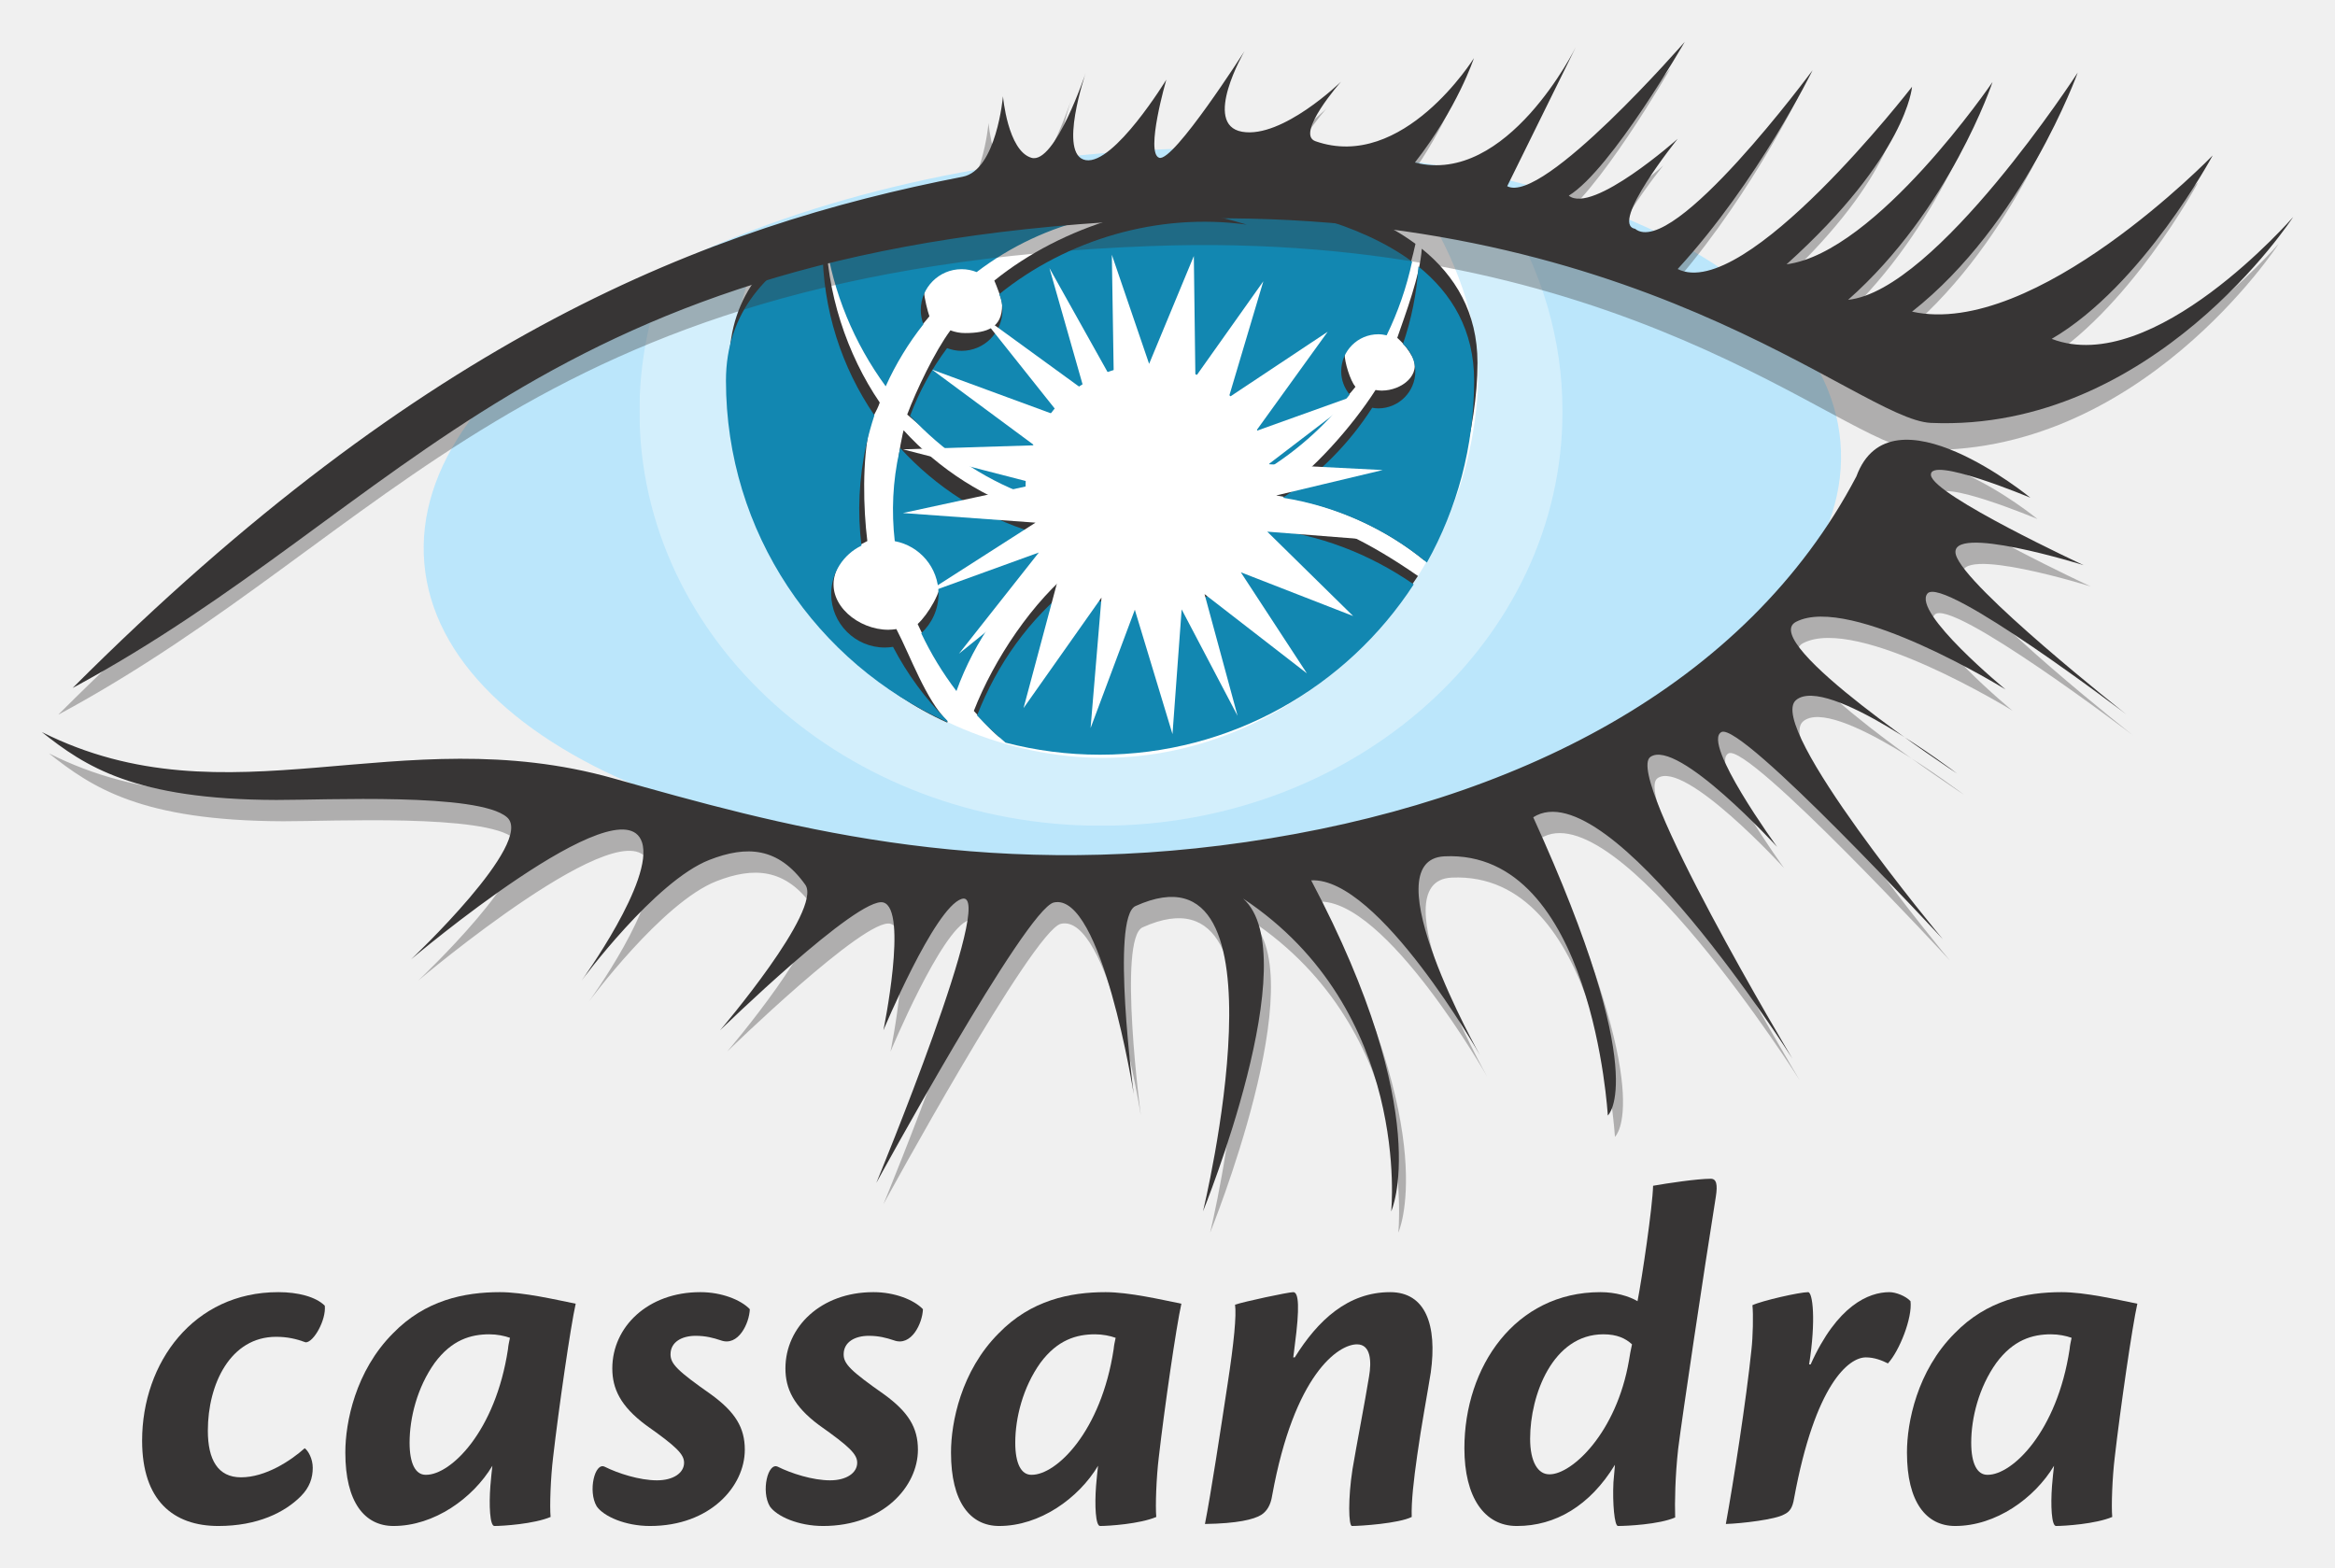
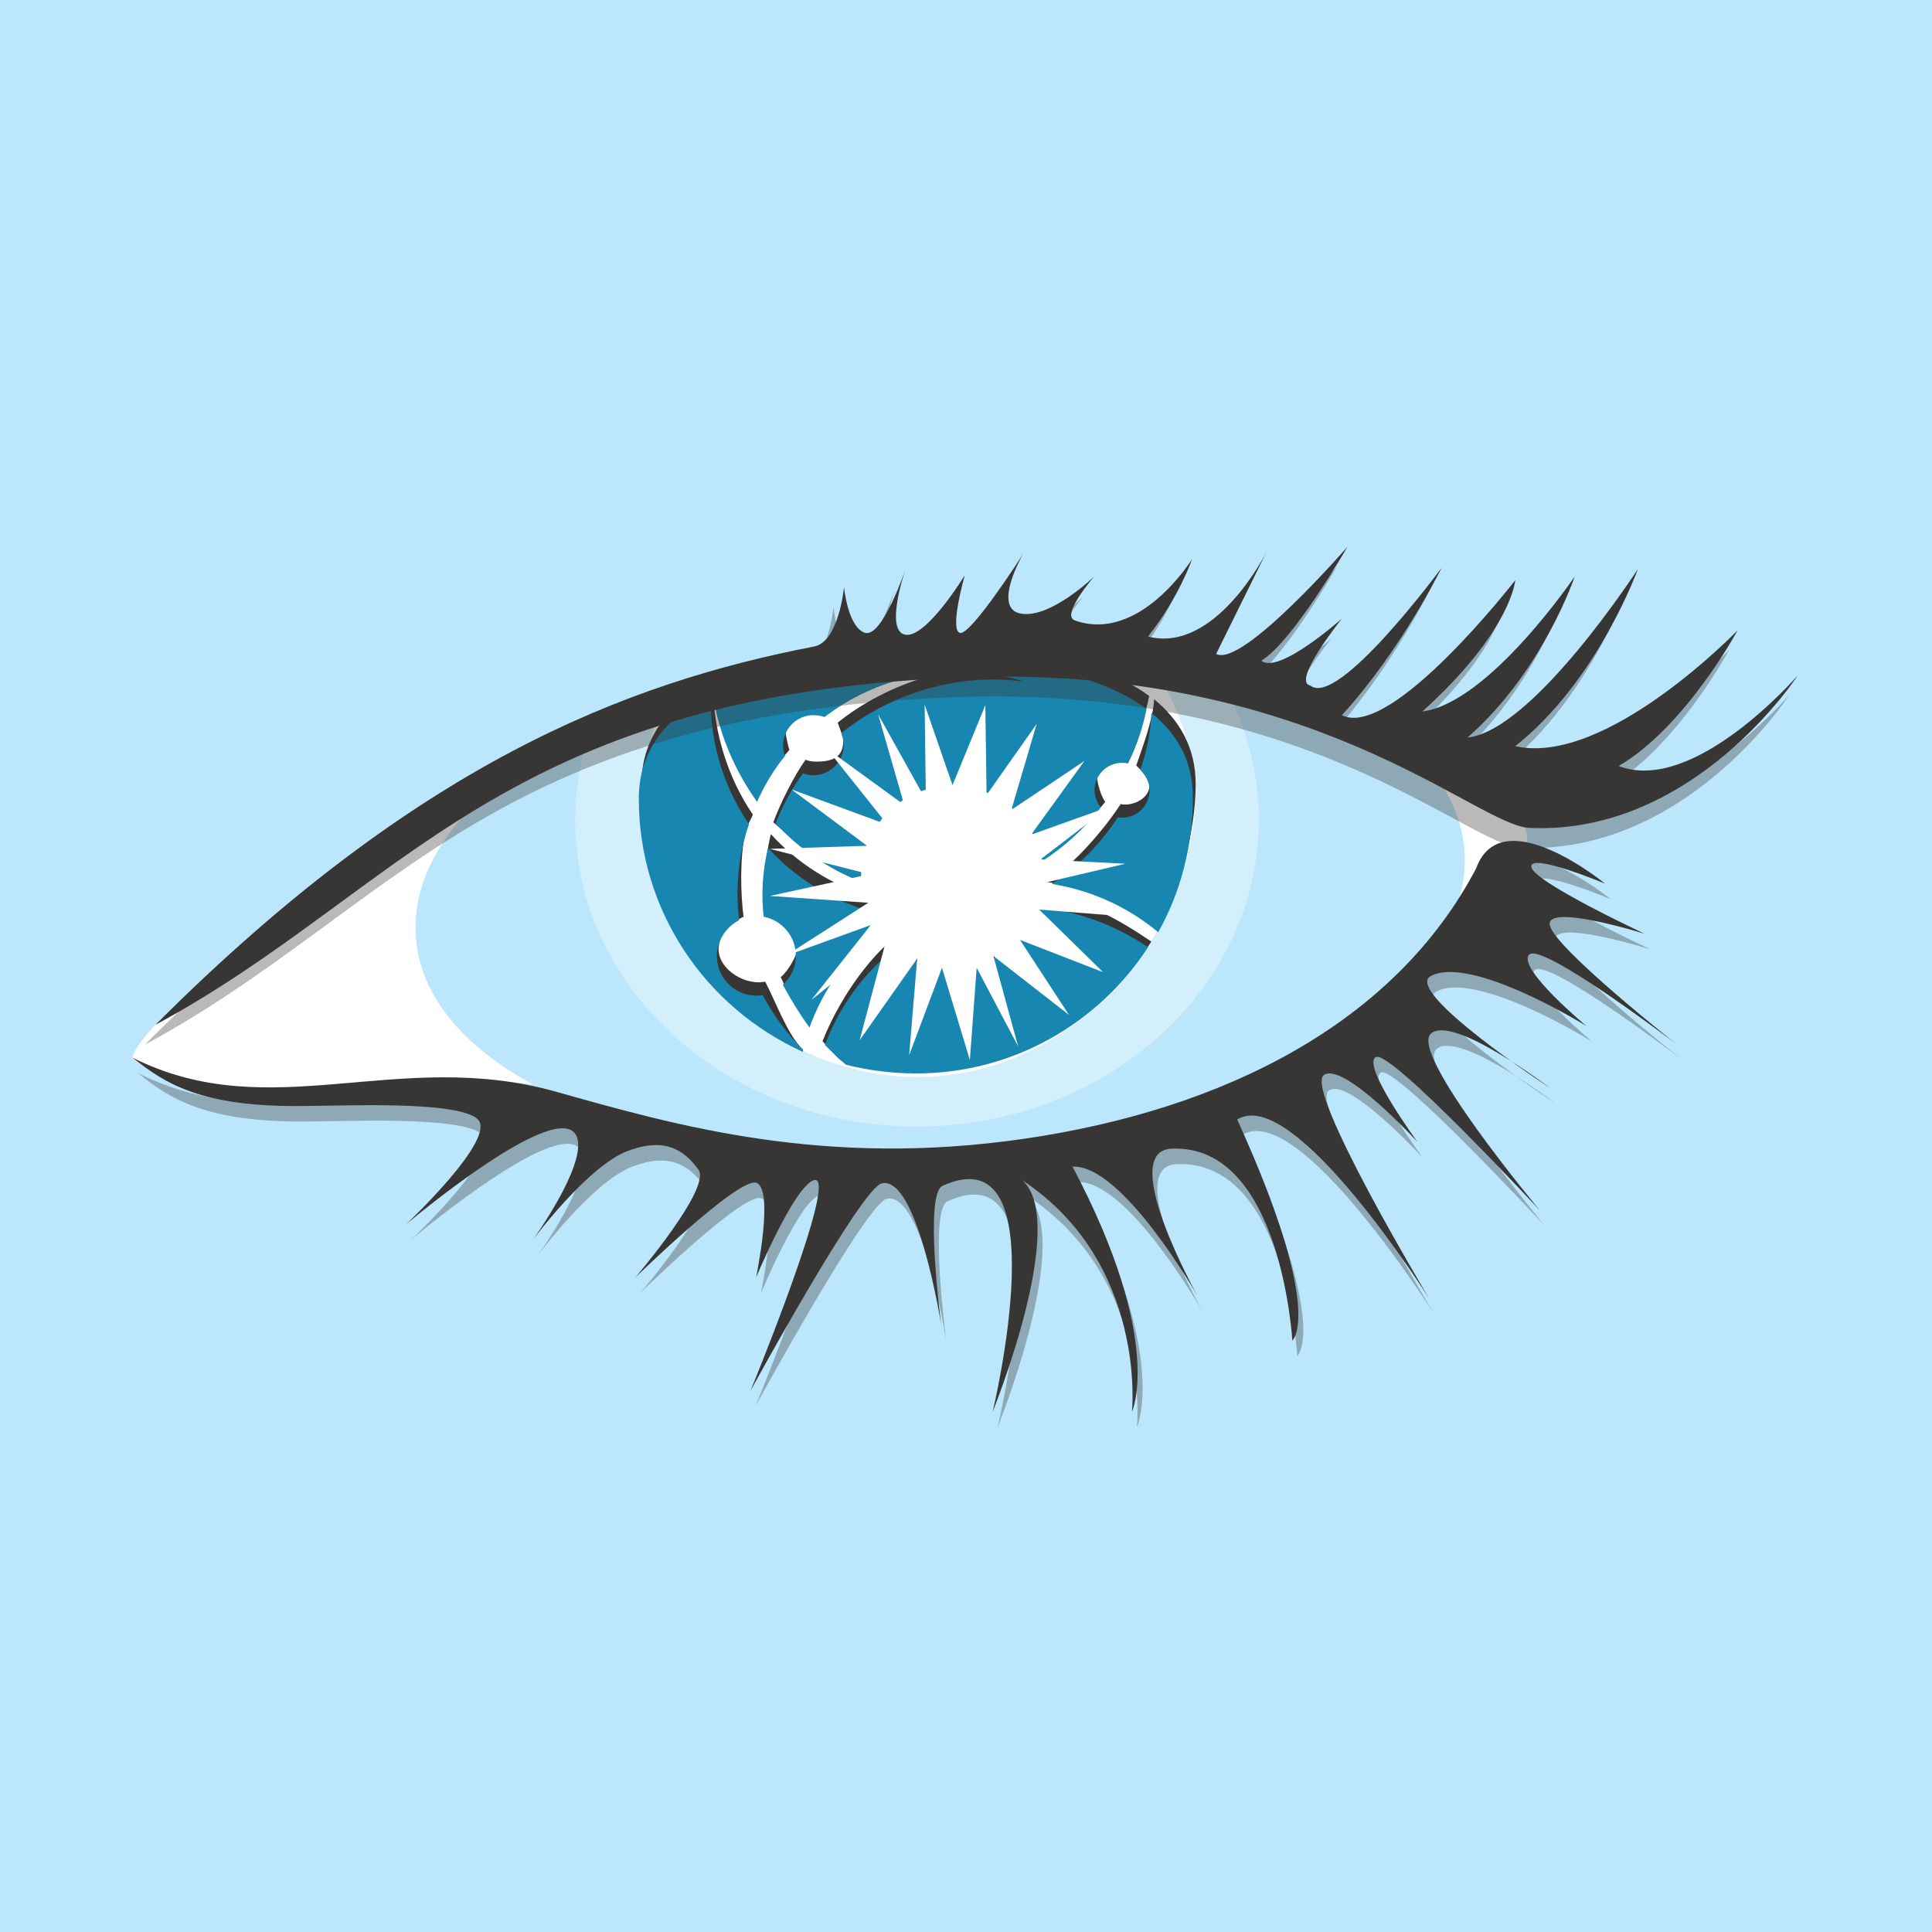
- <svg xmlns="http://www.w3.org/2000/svg" version="1.1" width="279.184" height="187.477" id="svg2816" xml:space="preserve">
-   <defs id="defs2820">
-     <clipPath id="clipPath2832">
-       <path d="M 0,792 612,792 612,0 0,0 0,792 z" id="path2834" />
-     </clipPath>
-     <clipPath id="clipPath2844">
-       <path d="M 0,792 612,792 612,0 0,0 0,792 z" id="path2846" />
-     </clipPath>
-     <clipPath id="clipPath2852">
-       <path d="m 96.008,715.93 88.29,0 0,-62.176 -88.29,0 0,62.176 z" id="path2854" />
-     </clipPath>
-     <clipPath id="clipPath2868">
-       <path d="M 0,792 612,792 612,0 0,0 0,792 z" id="path2870" />
-     </clipPath>
-     <clipPath id="clipPath2880">
-       <path d="M 0,792 612,792 612,0 0,0 0,792 z" id="path2882" />
-     </clipPath>
-     <clipPath id="clipPath2908">
-       <path d="M 0,792 612,792 612,0 0,0 0,792 z" id="path2910" />
-     </clipPath>
-     <clipPath id="clipPath2936">
-       <path d="M 0,792 612,792 612,0 0,0 0,792 z" id="path2938" />
-     </clipPath>
-     <clipPath id="clipPath2944">
-       <path d="m 121.202,708.378 45.899,0 0,-45.859 -45.899,0 0,45.859 z" id="path2946" />
-     </clipPath>
-     <clipPath id="clipPath2960">
-       <path d="M 0,792 612,792 612,0 0,0 0,792 z" id="path2962" />
-     </clipPath>
-     <clipPath id="clipPath2968">
-       <path d="m 40.403,726.188 212.402,0 0,-61.818 -212.402,0 0,61.818 z" id="path2970" />
-     </clipPath>
-     <clipPath id="clipPath2988">
-       <path d="M 0,792 612,792 612,0 0,0 0,792 z" id="path2990" />
-     </clipPath>
-     <clipPath id="clipPath2996">
-       <path d="m 39.52,688.644 199.381,0 0,-73.818 -199.381,0 0,73.818 z" id="path2998" />
-     </clipPath>
-     <clipPath id="clipPath3016">
-       <path d="M 0,792 612,792 612,0 0,0 0,792 z" id="path3018" />
-     </clipPath>
-   </defs>
-   <g transform="translate(-62.66865,-74.06425)" id="layer1" style="display:inline">
-     <g transform="matrix(1.25,0,0,-1.25,19.11765,990)" id="g3012">
-       <g clip-path="url(#clipPath3016)" id="g3014">
-         <g transform="translate(61.4912,609.1372)" id="g3020">
-           <path d="M 0,0 C 1.824,0 3.552,-0.432 4.417,-1.296 4.561,-2.641 3.36,-4.801 2.592,-4.801 1.68,-4.465 0.816,-4.272 -0.24,-4.272 c -4.368,0 -6.529,-4.513 -6.529,-8.977 0,-2.784 0.96,-4.465 3.169,-4.465 2.352,0 4.752,1.584 6.096,2.784 0.336,-0.239 0.768,-1.008 0.768,-1.872 0,-0.96 -0.288,-1.872 -1.152,-2.736 -1.536,-1.536 -4.128,-2.832 -7.873,-2.832 -4.32,0 -7.296,2.448 -7.296,8.161 C -13.057,-6.721 -8.113,0 -0.048,0 L 0,0 z" id="path3022" style="fill:#373535;fill-opacity:1;fill-rule:nonzero;stroke:none" />
-         </g>
-         <g transform="translate(75.6021,591.6636)" id="g3024">
-           <path d="m 0,0 c 2.352,0 6.625,4.129 7.825,12.001 0.048,0.48 0.096,0.624 0.192,1.104 -0.528,0.192 -1.248,0.336 -1.969,0.336 -1.776,0 -3.6,-0.528 -5.232,-2.736 -1.68,-2.352 -2.4,-5.28 -2.4,-7.633 C -1.584,1.057 -1.008,0 -0.048,0 L 0,0 z m -7.729,2.16 c 0,2.832 0.96,7.777 4.561,11.377 3.072,3.168 6.816,3.937 10.225,3.937 2.256,0 5.328,-0.72 7.248,-1.105 -0.48,-2.112 -1.632,-10.08 -2.16,-14.688 -0.24,-1.969 -0.336,-4.705 -0.24,-5.713 -1.584,-0.672 -4.56,-0.864 -5.377,-0.864 -0.431,0 -0.528,1.968 -0.383,3.84 0.047,0.624 0.144,1.536 0.191,1.92 -1.872,-3.12 -5.568,-5.76 -9.456,-5.76 -2.784,0 -4.609,2.304 -4.609,7.008 l 0,0.048 z" id="path3026" style="fill:#373535;fill-opacity:1;fill-rule:nonzero;stroke:none" />
-         </g>
-         <g transform="translate(101.8579,609.1372)" id="g3028">
-           <path d="m 0,0 c 1.968,0 3.84,-0.72 4.705,-1.632 -0.048,-1.345 -1.104,-3.6 -2.785,-2.976 -0.72,0.24 -1.44,0.431 -2.4,0.431 -1.296,0 -2.4,-0.576 -2.4,-1.775 0,-0.912 0.672,-1.585 3.888,-3.841 2.305,-1.68 3.217,-3.168 3.217,-5.28 0,-3.505 -3.313,-7.297 -9.073,-7.297 -2.352,0 -4.417,0.912 -5.089,1.872 -0.864,1.44 -0.192,4.272 0.769,3.793 1.248,-0.624 3.312,-1.297 4.992,-1.297 1.584,0 2.592,0.721 2.592,1.681 0,0.815 -0.72,1.536 -3.648,3.6 -2.449,1.824 -3.217,3.504 -3.217,5.424 0,3.984 3.409,7.297 8.401,7.297 L 0,0 z" id="path3030" style="fill:#373535;fill-opacity:1;fill-rule:nonzero;stroke:none" />
-         </g>
-         <g transform="translate(118.417,609.1372)" id="g3032">
-           <path d="m 0,0 c 1.969,0 3.841,-0.72 4.705,-1.632 -0.048,-1.345 -1.103,-3.6 -2.784,-2.976 -0.72,0.24 -1.441,0.431 -2.4,0.431 -1.296,0 -2.4,-0.576 -2.4,-1.775 0,-0.912 0.672,-1.585 3.888,-3.841 2.304,-1.68 3.216,-3.168 3.216,-5.28 0,-3.505 -3.313,-7.297 -9.073,-7.297 -2.352,0 -4.416,0.912 -5.088,1.872 -0.864,1.44 -0.192,4.272 0.768,3.793 1.248,-0.624 3.312,-1.297 4.992,-1.297 1.584,0 2.592,0.721 2.592,1.681 0,0.815 -0.72,1.536 -3.648,3.6 -2.448,1.824 -3.216,3.504 -3.216,5.424 0,3.984 3.408,7.297 8.401,7.297 L 0,0 z" id="path3034" style="fill:#373535;fill-opacity:1;fill-rule:nonzero;stroke:none" />
-         </g>
-         <g transform="translate(133.5361,591.6636)" id="g3036">
-           <path d="m 0,0 c 2.353,0 6.625,4.129 7.825,12.001 0.048,0.48 0.097,0.624 0.193,1.104 -0.529,0.192 -1.248,0.336 -1.969,0.336 -1.776,0 -3.6,-0.528 -5.233,-2.736 -1.679,-2.352 -2.4,-5.28 -2.4,-7.633 C -1.584,1.057 -1.008,0 -0.047,0 L 0,0 z m -7.729,2.16 c 0,2.832 0.961,7.777 4.561,11.377 3.072,3.168 6.816,3.937 10.225,3.937 2.256,0 5.329,-0.72 7.249,-1.105 -0.48,-2.112 -1.632,-10.08 -2.16,-14.688 -0.241,-1.969 -0.336,-4.705 -0.241,-5.713 -1.584,-0.672 -4.559,-0.864 -5.376,-0.864 -0.431,0 -0.528,1.968 -0.384,3.84 0.048,0.624 0.144,1.536 0.192,1.92 -1.872,-3.12 -5.568,-5.76 -9.456,-5.76 -2.785,0 -4.61,2.304 -4.61,7.008 l 0,0.048 z" id="path3038" style="fill:#373535;fill-opacity:1;fill-rule:nonzero;stroke:none" />
-         </g>
-         <g transform="translate(158.688,602.897)" id="g3040">
-           <path d="m 0,0 c 2.209,3.552 5.088,6.24 9.121,6.24 3.408,0 4.512,-3.168 3.889,-7.68 -0.336,-2.113 -0.912,-5.137 -1.297,-7.921 -0.336,-2.353 -0.576,-4.464 -0.527,-5.905 -1.248,-0.624 -4.897,-0.864 -5.713,-0.864 -0.336,0 -0.385,2.641 0.048,5.425 0.383,2.304 1.2,6.48 1.584,8.881 0.241,1.391 0.192,3.072 -1.152,3.072 -1.777,0 -6,-2.833 -8.113,-14.449 -0.145,-0.96 -0.528,-1.536 -1.057,-1.872 -0.719,-0.433 -2.256,-0.817 -5.375,-0.865 0.576,2.928 1.488,8.929 2.16,13.345 0.623,4.032 0.864,6.625 0.719,7.633 0.817,0.288 5.09,1.2 5.568,1.2 C 0.385,6.24 0.48,4.752 0,1.151 -0.047,0.815 -0.096,0.288 -0.145,0 L 0,0 z" id="path3042" style="fill:#373535;fill-opacity:1;fill-rule:nonzero;stroke:none" />
-         </g>
-         <g transform="translate(183.0728,591.7114)" id="g3044">
-           <path d="m 0,0 c 2.111,0 6.385,3.937 7.584,10.897 0.049,0.384 0.193,1.104 0.289,1.537 -0.625,0.576 -1.441,0.96 -2.736,0.96 -4.85,0 -7.01,-5.809 -7.01,-9.986 C -1.873,1.152 -1.104,0 -0.049,0 L 0,0 z m -3.168,-4.944 c -3.072,0 -4.992,2.736 -4.992,7.44 0,7.777 4.847,14.93 13.008,14.93 1.441,0 2.736,-0.384 3.552,-0.864 0.432,2.208 1.44,9.025 1.489,11.041 1.343,0.24 4.224,0.671 5.519,0.671 0.53,0 0.674,-0.527 0.481,-1.727 C 14.736,19.346 12.674,5.521 12.289,2.448 12,-0.144 11.953,-2.688 12,-4.128 10.465,-4.8 7.344,-4.944 6.529,-4.944 6.191,-4.944 6,-2.736 6.096,-0.768 6.145,-0.144 6.24,0.769 6.24,0.912 3.84,-3.024 0.527,-4.944 -3.121,-4.944 l -0.047,0 z" id="path3046" style="fill:#373535;fill-opacity:1;fill-rule:nonzero;stroke:none" />
-         </g>
-         <g transform="translate(208.0317,602.2241)" id="g3048">
-           <path d="M 0,0 C 2.545,5.665 5.568,6.913 7.537,6.913 8.162,6.913 9.121,6.529 9.553,6.049 9.746,4.465 8.498,1.297 7.393,0.097 6.816,0.385 6.098,0.673 5.281,0.673 c -1.633,0 -4.849,-2.545 -6.865,-13.489 -0.145,-0.913 -0.432,-1.297 -0.959,-1.537 -0.816,-0.48 -4.033,-0.864 -5.568,-0.912 0.718,3.937 1.966,11.953 2.447,16.658 0.144,1.2 0.191,3.408 0.096,4.272 0.912,0.432 4.513,1.248 5.328,1.248 0.433,0 0.769,-2.641 0.095,-6.913 L 0,0 z" id="path3050" style="fill:#373535;fill-opacity:1;fill-rule:nonzero;stroke:none" />
-         </g>
-         <g transform="translate(224.9751,591.6636)" id="g3052">
-           <path d="m 0,0 c 2.354,0 6.625,4.129 7.826,12.001 0.047,0.48 0.096,0.624 0.192,1.104 -0.528,0.192 -1.248,0.336 -1.969,0.336 -1.776,0 -3.6,-0.528 -5.233,-2.736 -1.679,-2.352 -2.4,-5.28 -2.4,-7.633 C -1.584,1.057 -1.008,0 -0.047,0 L 0,0 z m -7.729,2.16 c 0,2.832 0.961,7.777 4.561,11.377 3.072,3.168 6.816,3.937 10.225,3.937 2.256,0 5.328,-0.72 7.25,-1.105 -0.481,-2.112 -1.633,-10.08 -2.161,-14.688 -0.24,-1.969 -0.337,-4.705 -0.24,-5.713 -1.584,-0.672 -4.56,-0.864 -5.377,-0.864 -0.431,0 -0.527,1.968 -0.384,3.84 0.048,0.624 0.144,1.536 0.193,1.92 -1.873,-3.12 -5.568,-5.76 -9.457,-5.76 -2.785,0 -4.61,2.304 -4.61,7.008 l 0,0.048 z" id="path3054" style="fill:#373535;fill-opacity:1;fill-rule:nonzero;stroke:none" />
-         </g>
+ <svg xmlns="http://www.w3.org/2000/svg" viewBox="0 0 312 312">
+   <style>.st0{fill:#BCE6FB;} .st1{fill:#FFFFFF;} .st2{opacity:0.35;} .st3{fill:#383635;} .st4{fill:#1787B1;} .st5{opacity:0.35;fill:#383635;}</style>
+   <g id="Lashes">
+     <path class="st0" d="M0 0h312v312H0z" />
+     <path class="st1" d="M246.6 136c.9-10.3-30.5-30.7-93.3-30.7-41.5 0-83 27.9-104.7 42.1-26.8 17.5-27.2 23.4-27.2 23.4s11.2 11.2 45.7 4.5c25.3-4.9 55.6 12.8 81 12.8 33.1-.1 96.7-31 98.5-52.1z" />
+     <g id="eyeb">
+       <g id="g2836" transform="translate(210.878 690.483)">
+         <path id="path2838" class="st0" d="M25.6-553.4c2 23.1-34.3 45-81.1 49s-86.3-11.4-88.2-34.5c-2-23.1 34.3-45 81.1-49 46.7-4 86.2 11.4 88.2 34.5" />
      </g>
    </g>
-   </g>
-   <g transform="translate(-62.66865,-74.06425)" id="layer2" style="display:inline">
-     <g transform="matrix(1.25,0,0,-1.25,19.11765,990)" id="g4555">
-       <g id="g2828">
-         <g clip-path="url(#clipPath2832)" id="g2830">
-           <g transform="translate(210.8784,690.4834)" id="g2836">
-             <path d="m 0,0 c 1.584,-18.452 -27.455,-36.014 -64.859,-39.223 -37.404,-3.209 -69.01,9.151 -70.592,27.602 -1.584,18.455 27.455,36.016 64.859,39.225 C -33.188,30.812 -1.582,18.455 0,0" id="path2838" style="fill:#bbe6fb;fill-opacity:1;fill-rule:nonzero;stroke:none" />
-           </g>
-         </g>
+     <g id="eyeh" class="st2">
+       <g id="g2860" transform="translate(141.384 715.923)">
+         <path id="path2862" class="st1" d="M8.2-611.6c-17.8-.3-38.7 6.8-54.2 13.4-1.6 4.7-2.5 9.6-2.5 14.7 0 27.4 24.7 49.5 55.2 49.5s55.2-22.2 55.2-49.5c0-8.7-2.5-16.8-6.8-23.9-12.5-1.9-29.6-3.9-46.9-4.2" />
      </g>
-       <g id="g2840">
-         <g clip-path="url(#clipPath2844)" id="g2842">
-           <g id="g2848">
-             <g id="g2850" />
-             <g id="g2856">
-               <g clip-path="url(#clipPath2852)" id="g2858" style="opacity:0.35">
-                 <g transform="translate(141.3843,715.9233)" id="g2860">
-                   <path d="m 0,0 c -14.268,0.232 -30.964,-5.433 -43.387,-10.738 -1.293,-3.726 -1.989,-7.689 -1.989,-11.797 0,-21.888 19.764,-39.634 44.145,-39.634 24.381,0 44.145,17.746 44.145,39.634 0,6.927 -1.984,13.435 -5.463,19.101 C 27.512,-1.889 13.842,-0.225 0,0" id="path2862" style="fill:#ffffff;fill-opacity:1;fill-rule:nonzero;stroke:none" />
-                 </g>
+     </g>
+     <g id="irw">
+       <g id="g2872" transform="translate(140.153 715.928)">
+         <path id="path2874" class="st1" d="M7.9-611.6c-9.9-.6-26.9 4.5-41.1 9.7-2.2 5.1-3.4 10.7-3.4 16.5 0 24 21.7 43.4 44.7 43.4 22.8 0 43-19.5 44.7-43.4.5-7.8-2.1-15.1-5.9-21.5-14.6-2.6-30.2-4.2-39-4.7" />
+       </g>
+     </g>
+     <g id="irk">
+       <g id="g2884" transform="translate(119.882 697.495)">
+         <path id="path2886" class="st3" d="M2.8-570.2c1.2-2.7 3-4 4.8-6.2-.2-.5-.6-2.3-.6-2.9 0-2.7 2.2-4.9 4.9-4.9.6 0 1.2.1 1.8.3 8.1-6.2 18.7-8.8 29.4-6.5 1 .2 1.9.5 2.9.8-10.6-1.5-22.5 2.3-30.6 8.8.2.6.9 2.3.9 2.9 0 2.7-1.7 3.4-4.4 3.4-.6 0-1.2-.1-1.7-.3-1.8 2.5-4.1 7.1-5.2 10.1 4.5 4 8.5 5.5 13.8 7.4 0-.3.2-.5.2-.7 0-8.1 7.2-14.7 15.3-14.7 7.3 0 13.3 5.3 14.5 12.2 3.6-2.3 7.2-4.1 9.8-7.5-.6-.8-1.3-2.9-1.3-4 0-2.4 2-4.4 4.4-4.4.3 0 .7 0 1 .1 1.4-2.8 2.4-5.8 3-8.8-12.7-9.4-37.3-8.1-37.3-8.1s-19.6-1-32.8 5.4c.9 6.4 3.5 12.5 7.2 17.6" />
+       </g>
+       <g id="g2888" transform="translate(168.49 700.428)">
+         <path id="path2890" class="st3" d="M15-576.8c.9.8 1.4 1.5 1.8 2.2 1.2 2.1-1.2 4.1-3.6 4.1-.2 0-.5 0-.7-.1-2.8 4.3-7.6 9.8-11.9 12.6 6.6 1.1 12.8 3.7 17.7 7.8 3.6-6.4 6.3-15.7 6.3-23.6 0-6-2.7-10.4-6.7-13.7-.2 3.3-1.9 7.8-2.9 10.7" />
+       </g>
+       <g id="g2892" transform="translate(125.784 667.803)">
+         <path id="path2894" class="st3" d="M4.3-503.4c2.2-6.1 7.6-10.7 12.7-14.9-.7-1-1.9-3.5-2.3-4.7-6.2-1.9-11.7-5.4-16-10.1 0 .1-.1.3-.1.4-.8 3.6-1 7.2-.6 10.7 3 .6 5.2 3.2 5.2 6.3 0 1.9-1.6 4.6-2.9 5.7 1.4 3.1 2.4 4.5 4 6.6" />
+       </g>
+       <g id="g2896" transform="translate(125.476 663.74)">
+         <path id="path2898" class="st3" d="M4.2-494.2c-2.6-2.6-4.4-7.8-6.1-11-.3 0-.6.1-1 .1-3.5 0-7.3-3-6.4-6.4.5-1.9 1.8-3.2 3.9-4.2-.5-3.9-.6-9.6.3-13.7.3-1.2.8-1.7 1.2-2.8-3.9-5.7-6.4-13.2-6.4-20.7v-.8c-6.6 3.3-11.6 8.5-11.6 16.8 0 18.2 10.5 36 26.1 43v-.3" />
+       </g>
+       <g id="g2900" transform="translate(156.131 683.851)">
+         <path id="path2902" class="st3" d="M11.9-539.5c-2 5.7-7.5 9.8-13.9 9.8-3.4 0-6.6-1.2-9.1-3.2-5.2 4-9.8 11.1-12.2 17.2 1.1 1.1 1.8 2.1 3 3.1 3.6.9 8.6 0 12.5 0 15.7 0 29.6-7 37.6-19.2-5.3-3.6-11.5-7.1-17.9-7.7" />
+       </g>
+     </g>
+     <g id="irb">
+       <g id="g2912" transform="translate(119.56 695.794)">
+         <path id="path2914" class="st4" d="M2.7-566.3c1.2-2.7 2.7-5.2 4.5-7.4-.2-.5-.3-1.1-.3-1.7 0-2.7 2.2-4.9 4.9-4.9.6 0 1.2.1 1.8.3 8.1-6.2 18.7-8.8 29.4-6.5 1 .2 1.9.5 2.9.8-10.6-1.5-21.5 1.8-29.6 8.3.2.6.4 1.2.4 1.9 0 2.7-2.2 4.9-4.9 4.9-.6 0-1.2-.1-1.7-.3-1.8 2.5-3.3 5.2-4.4 8.1 3.8 4.1 8.6 7.4 13.8 9.4v-.8c0-8.1 6.6-14.7 14.7-14.7 7.3 0 13.3 5.3 14.5 12.2 3.6-2.3 6.9-5.3 9.5-8.7-.6-.8-1-1.7-1-2.8 0-2.4 2-4.4 4.4-4.4.3 0 .7 0 1 .1 1.4-2.8 2.4-5.8 3-8.8-12.7-9.4-37.3-8.1-37.3-8.1s-19.6-1-32.8 5.4c.9 6.4 3.5 12.5 7.2 17.7" />
+       </g>
+       <g id="g2916" transform="translate(169.04 699.848)">
+         <path id="path2918" class="st4" d="M15.1-575.5c.9.8 1.5 2 1.5 3.3 0 2.4-2 4.4-4.4 4.4-.2 0-.5 0-.7-.1-2.8 4.3-6.4 8-10.7 10.8 6.3 1 12.3 3.7 17.2 7.8 3.6-6.4 5.6-13.9 5.6-21.8 0-6-2.7-10.4-6.7-13.6-.1 3.2-.8 6.3-1.8 9.2" />
+       </g>
+       <g id="g2920" transform="translate(126.325 666.64)">
+         <path id="path2922" class="st4" d="M4.4-500.7c2.2-6.1 6-11.5 11.1-15.6-.7-1-1.4-2.1-1.8-3.3-6.2-1.9-11.7-5.4-16-10.1 0 .1-.1.3-.1.4-.8 3.6-1 7.2-.6 10.7 3 .6 5.2 3.2 5.2 6.3 0 1.9-.8 3.5-2.1 4.7 1.3 2.4 2.7 4.7 4.3 6.9" />
+       </g>
+       <g id="g2924" transform="translate(125.462 663.798)">
+         <path id="path2926" class="st4" d="M4.2-494.3c-2.6-2.6-4.8-5.6-6.5-8.8-.3 0-.6.1-1 .1-3.5 0-6.4-2.9-6.4-6.4 0-2.5 1.5-4.7 3.6-5.8-.5-3.9-.3-8 .6-12.1.3-1.2.6-2.3 1-3.4-3.9-5.7-6.2-12.6-6.2-20.1v-.8c-6.6 3.3-11.6 8.5-11.6 16.8 0 18.2 10.9 33.8 26.4 40.8.1-.2.1-.3.1-.3" />
+       </g>
+       <g id="g2928" transform="translate(155.81 682.15)">
+         <path id="path2930" class="st4" d="M11.8-535.6c-2 5.7-7.5 9.8-13.9 9.8-3.4 0-6.6-1.2-9.1-3.2-5.2 4-9.1 9.5-11.4 15.6 1.1 1.1 2.2 2.2 3.4 3.2 3.6.9 7.4 1.4 11.3 1.4 15.7 0 29.5-8.1 37.5-20.4-5.3-3.5-11.4-5.9-17.8-6.4" />
+       </g>
+     </g>
+     <g id="strbrst">
+       <g id="g2934">
+         <g id="g2940">
+           <g id="g2948">
+             <g id="g2950">
+               <g id="g2952" transform="translate(156.222 685.187)">
+                 <path id="path2954" class="st1" d="M11.9-542.5l13.6-3.2-13.7-.7 11.1-8.5-12.6 4.5 8.6-11.9-11.8 7.9 4.1-13.9-8.1 11.5-.2-14.5-5.3 12.9-4.5-13 .2 15.4-7.7-13.8 4.2 14.6-12.5-9.1 9.8 12.3-15.5-5.7 12.2 9.1-15.7.5 16.1 4.1-16.1 3.5 15.9 1.1-13.4 8.6 13.8-5-9.6 12.1 12.1-9.7-4.3 16.2 9.3-13.2-1.3 15.6 5.3-14.1L.4-514l1.1-14.9 6.7 12.7-4-14.6 12.2 9.5-7.9-12.1 13.4 5.2-10.3-10.1 13.8 1.1-13.5-5.3z" />
              </g>
            </g>
          </g>
        </g>
      </g>
-       <g id="g2864">
-         <g clip-path="url(#clipPath2868)" id="g2866">
-           <g transform="translate(140.1528,715.9277)" id="g2872">
-             <path d="m 0,0 c -7.899,0.482 -21.514,-3.639 -32.867,-7.75 -1.725,-4.071 -2.683,-8.526 -2.683,-13.201 0,-19.178 17.388,-34.725 35.782,-34.725 18.273,0 34.44,15.572 35.782,34.725 0.436,6.237 -1.711,12.114 -4.692,17.181 C 19.552,-1.697 7.061,-0.431 0,0" id="path2874" style="fill:#ffffff;fill-opacity:1;fill-rule:nonzero;stroke:none" />
-           </g>
-         </g>
-       </g>
-       <g id="g2876">
-         <g clip-path="url(#clipPath2880)" id="g2878">
-           <g transform="translate(119.8818,697.4946)" id="g2884">
-             <path d="M 0,0 C 0.969,2.146 2.437,3.197 3.859,4.996 3.701,5.422 3.355,6.815 3.355,7.298 c 0,2.156 1.749,3.906 3.906,3.906 0.509,0 0.995,-0.101 1.44,-0.278 6.465,4.927 14.976,7.075 23.529,5.163 0.781,-0.176 1.547,-0.389 2.299,-0.623 C 26.076,16.638 16.548,13.644 10.067,8.413 10.265,7.946 10.814,6.611 10.814,6.074 10.814,3.917 9.418,3.392 7.261,3.392 6.771,3.392 6.303,3.486 5.87,3.651 4.406,1.685 2.612,-2.06 1.734,-4.401 c 3.584,-3.206 6.822,-4.368 11.042,-5.945 -0.011,0.201 0.145,0.387 0.145,0.592 0,6.503 5.725,11.788 12.229,11.788 5.828,0 10.654,-4.238 11.596,-9.798 2.908,1.85 5.72,3.268 7.863,6.01 -0.5,0.61 -1.039,2.337 -1.039,3.187 0,1.957 1.588,3.544 3.545,3.544 0.277,0 0.543,-0.04 0.802,-0.1 1.088,2.236 1.909,4.606 2.434,7.05 -10.17,7.529 -29.847,6.502 -29.847,6.502 0,0 -15.658,0.817 -26.258,-4.349 C -5.047,8.969 -3.008,4.11 0,0" id="path2886" style="fill:#373535;fill-opacity:1;fill-rule:nonzero;stroke:none" />
-           </g>
-           <g transform="translate(168.4907,700.4282)" id="g2888">
-             <path d="m 0,0 c 0.719,-0.648 1.111,-1.217 1.42,-1.771 0.951,-1.71 -0.957,-3.275 -2.914,-3.275 -0.199,0 -0.391,0.027 -0.582,0.059 -2.205,-3.446 -6.067,-7.865 -9.498,-10.089 5.261,-0.862 10.222,-2.969 14.17,-6.225 2.875,5.151 5.08,12.589 5.08,18.907 0,4.809 -2.123,8.334 -5.328,10.92 C 2.18,5.95 0.805,2.347 0,0" id="path2890" style="fill:#373535;fill-opacity:1;fill-rule:nonzero;stroke:none" />
-           </g>
-           <g transform="translate(125.7842,667.8032)" id="g2892">
-             <path d="M 0,0 C 1.753,4.841 6.065,8.592 10.144,11.892 9.547,12.709 8.652,14.732 8.279,15.69 3.304,17.203 -1.098,20.035 -4.512,23.784 -4.537,23.675 -4.568,23.569 -4.594,23.46 -5.237,20.579 -5.355,17.692 -5.035,14.876 -2.653,14.432 -0.85,12.345 -0.85,9.834 -0.85,8.345 -2.155,6.187 -3.168,5.248 -2.067,2.872 -1.316,1.726 0,0" id="path2894" style="fill:#373535;fill-opacity:1;fill-rule:nonzero;stroke:none" />
-           </g>
-           <g transform="translate(125.4756,663.7393)" id="g2896">
-             <path d="m 0,0 c -2.091,2.079 -3.537,6.226 -4.894,8.83 -0.254,-0.039 -0.514,-0.066 -0.78,-0.066 -2.836,0 -5.807,2.38 -5.135,5.134 0.372,1.524 1.424,2.521 3.137,3.353 -0.39,3.157 -0.496,7.695 0.237,10.977 0.21,0.939 0.655,1.379 0.95,2.273 -3.129,4.579 -5.151,10.589 -5.151,16.552 0,0.218 0.011,0.433 0.016,0.649 -5.288,-2.652 -9.253,-6.83 -9.253,-13.407 0,-14.548 8.379,-28.819 20.846,-34.413 C -0.018,-0.079 -0.01,-0.039 0,0" id="path2898" style="fill:#373535;fill-opacity:1;fill-rule:nonzero;stroke:none" />
-           </g>
-           <g transform="translate(156.1313,683.8511)" id="g2900">
-             <path d="m 0,0 c -1.611,-4.582 -5.967,-7.873 -11.1,-7.873 -2.746,0 -5.265,0.947 -7.267,2.521 -4.127,-3.214 -7.871,-8.86 -9.774,-13.758 0.854,-0.919 1.449,-1.675 2.407,-2.49 2.887,-0.752 6.863,0 9.988,0 12.57,0 23.703,5.592 30.086,15.398 C 10.096,-3.263 5.09,-0.466 0,0" id="path2902" style="fill:#373535;fill-opacity:1;fill-rule:nonzero;stroke:none" />
-           </g>
-         </g>
-       </g>
-       <g id="g2904">
-         <g clip-path="url(#clipPath2908)" id="g2906">
-           <g transform="translate(119.5596,695.7944)" id="g2912">
-             <path d="m 0,0 c 0.969,2.146 2.184,4.132 3.605,5.931 -0.158,0.425 -0.25,0.884 -0.25,1.367 0,2.156 1.749,3.906 3.906,3.906 0.509,0 0.995,-0.101 1.44,-0.278 6.465,4.927 14.976,7.075 23.529,5.163 0.781,-0.176 1.547,-0.389 2.299,-0.623 -8.453,1.172 -17.187,-1.419 -23.668,-6.651 0.198,-0.466 0.306,-0.98 0.306,-1.517 0,-2.157 -1.749,-3.906 -3.906,-3.906 -0.49,0 -0.958,0.094 -1.391,0.259 -1.464,-1.966 -2.661,-4.138 -3.539,-6.48 3.078,-3.317 6.856,-5.94 11.075,-7.517 -0.01,0.201 -0.031,0.4 -0.031,0.605 0,6.503 5.271,11.775 11.775,11.775 5.828,0 10.654,-4.238 11.596,-9.798 2.908,1.85 5.492,4.226 7.634,6.968 -0.5,0.61 -0.81,1.379 -0.81,2.229 0,1.957 1.588,3.544 3.545,3.544 0.277,0 0.543,-0.04 0.802,-0.1 1.088,2.236 1.909,4.606 2.434,7.05 -10.17,7.529 -29.847,6.502 -29.847,6.502 0,0 -15.658,0.817 -26.258,-4.349 C -5.047,8.969 -3.008,4.11 0,0" id="path2914" style="fill:#1287b1;fill-opacity:1;fill-rule:nonzero;stroke:none" />
-           </g>
-           <g transform="translate(169.0396,699.8481)" id="g2916">
-             <path d="m 0,0 c 0.719,-0.648 1.18,-1.577 1.18,-2.621 0,-1.957 -1.588,-3.545 -3.545,-3.545 -0.199,0 -0.391,0.027 -0.582,0.059 -2.205,-3.446 -5.127,-6.384 -8.559,-8.608 5.072,-0.793 9.846,-2.945 13.793,-6.201 2.875,5.151 4.518,11.084 4.518,17.402 0,4.809 -2.123,8.334 -5.328,10.92 C 1.309,4.83 0.805,2.347 0,0" id="path2918" style="fill:#1287b1;fill-opacity:1;fill-rule:nonzero;stroke:none" />
-           </g>
-           <g transform="translate(126.3252,666.6401)" id="g2920">
-             <path d="M 0,0 C 1.753,4.841 4.799,9.185 8.878,12.484 8.281,13.302 7.789,14.195 7.416,15.153 2.44,16.666 -1.961,19.498 -5.375,23.247 -5.4,23.138 -5.432,23.032 -5.457,22.923 -6.101,20.042 -6.219,17.155 -5.898,14.339 -3.517,13.895 -1.713,11.808 -1.713,9.297 -1.713,7.808 -2.352,6.469 -3.365,5.53 -2.446,3.582 -1.316,1.726 0,0" id="path2922" style="fill:#1287b1;fill-opacity:1;fill-rule:nonzero;stroke:none" />
-           </g>
-           <g transform="translate(125.4619,663.7983)" id="g2924">
-             <path d="m 0,0 c -2.091,2.079 -3.846,4.467 -5.202,7.07 -0.255,-0.039 -0.515,-0.065 -0.78,-0.065 -2.836,0 -5.135,2.299 -5.135,5.134 0,2.032 1.184,3.784 2.897,4.616 -0.389,3.156 -0.257,6.432 0.477,9.714 0.21,0.938 0.466,1.854 0.761,2.749 -3.129,4.578 -4.962,10.113 -4.962,16.076 0,0.218 0.01,0.433 0.015,0.648 -5.288,-2.651 -9.253,-6.83 -9.253,-13.406 0,-14.549 8.688,-27.06 21.155,-32.654 C -0.018,-0.079 -0.01,-0.039 0,0" id="path2926" style="fill:#1287b1;fill-opacity:1;fill-rule:nonzero;stroke:none" />
-           </g>
-           <g transform="translate(155.8091,682.1509)" id="g2928">
-             <path d="m 0,0 c -1.611,-4.582 -5.967,-7.873 -11.1,-7.873 -2.746,0 -5.265,0.947 -7.267,2.521 -4.127,-3.214 -7.242,-7.595 -9.144,-12.494 0.853,-0.919 1.765,-1.785 2.723,-2.599 2.888,-0.752 5.917,-1.155 9.042,-1.155 12.57,0 23.621,6.49 30.004,16.295 C 10.014,-2.365 5.09,-0.466 0,0" id="path2930" style="fill:#1287b1;fill-opacity:1;fill-rule:nonzero;stroke:none" />
-           </g>
-         </g>
-       </g>
-       <g id="g2932">
-         <g clip-path="url(#clipPath2936)" id="g2934">
-           <g id="g2940">
-             <g id="g2942" />
-             <g id="g2948">
-               <g clip-path="url(#clipPath2944)" id="g2950">
-                 <g transform="translate(156.2222,685.187)" id="g2952">
-                   <path d="M 0,0 10.879,2.595 -0.041,3.152 8.846,9.944 -1.238,6.329 5.615,15.826 -3.85,9.535 l 3.309,11.117 -6.5,-9.163 -0.148,11.579 -4.277,-10.314 -3.566,10.437 0.193,-12.295 -6.163,11.021 3.335,-11.702 -9.997,7.27 7.831,-9.84 -12.411,4.564 9.795,-7.247 -12.56,-0.386 12.842,-3.314 -12.853,-2.779 12.687,-0.92 -10.699,-6.851 11.017,3.994 -7.644,-9.681 9.659,7.79 -3.478,-12.991 7.457,10.572 -1.045,-12.486 4.233,11.319 3.603,-11.897 0.876,11.933 5.348,-10.181 -3.16,11.645 9.793,-7.586 -6.322,9.672 10.744,-4.186 -8.215,8.073 L 10.85,-4.164 0,0 z" id="path2954" style="fill:#ffffff;fill-opacity:1;fill-rule:nonzero;stroke:none" />
-                 </g>
-               </g>
-             </g>
-           </g>
-         </g>
-       </g>
-       <g id="g2956">
-         <g clip-path="url(#clipPath2960)" id="g2958">
-           <g id="g2964">
-             <g id="g2966" />
-             <g id="g2972">
-               <g clip-path="url(#clipPath2968)" id="g2974" style="opacity:0.35">
-                 <g transform="translate(40.4033,664.3701)" id="g2976">
-                   <path d="m 0,0 c 33.74,33.739 60.687,44.155 85.143,48.91 3.236,0.629 3.848,7.7 3.848,7.7 0,0 0.453,-5.208 2.718,-5.887 2.264,-0.68 5.207,8.152 5.207,8.152 0,0 -2.717,-7.926 0,-8.379 2.718,-0.453 7.699,7.699 7.699,7.699 0,0 -2.037,-7.019 -0.678,-7.472 1.357,-0.453 8.15,10.189 8.15,10.189 0,0 -4.076,-7.019 -0.226,-7.699 3.851,-0.679 9.467,4.791 9.467,4.791 0,0 -4.416,-5.005 -2.448,-5.696 8.379,-2.945 15.159,7.945 15.159,7.945 0,0 -1.571,-4.775 -5.647,-9.983 8.83,-2.264 15.389,11.039 15.389,11.039 l -6.559,-13.303 c 3.397,-1.813 16.985,13.812 16.985,13.812 0,0 -7.02,-12.228 -11.096,-14.718 2.264,-1.812 10.416,5.434 10.416,5.434 0,0 -6.567,-8.151 -4.076,-8.604 3.623,-2.944 16.982,15.171 16.982,15.171 0,0 -5.207,-10.642 -12.906,-19.021 6.435,-3.219 22.418,17.436 22.418,17.436 0,0 -0.453,-6.567 -12.002,-16.983 8.605,1.132 19.701,17.436 19.701,17.436 0,0 -4.076,-12.228 -13.814,-20.832 8.449,0.879 21.964,21.738 21.964,21.738 0,0 -5.207,-14.492 -15.849,-22.871 11.775,-2.604 28.758,14.945 28.758,14.945 0,0 -6.68,-12.455 -15.399,-17.549 9.738,-3.736 23.098,11.662 23.098,11.662 0,0 -13.36,-20.607 -34.645,-19.701 -6.984,0.297 -28.109,21.188 -73.368,19.474 C 44.609,42.57 31.929,17.209 0,0" id="path2978" style="fill:#373535;fill-opacity:1;fill-rule:nonzero;stroke:none" />
-                 </g>
-               </g>
-             </g>
-           </g>
-           <g transform="translate(41.7861,666.9326)" id="g2980">
-             <path d="m 0,0 c 33.74,33.739 60.686,44.154 85.142,48.91 3.237,0.629 3.849,7.699 3.849,7.699 0,0 0.452,-5.209 2.718,-5.887 2.264,-0.679 5.207,8.151 5.207,8.151 0,0 -2.717,-7.926 0,-8.378 2.718,-0.452 7.699,7.699 7.699,7.699 0,0 -2.037,-7.019 -0.68,-7.472 1.359,-0.453 8.152,10.19 8.152,10.19 0,0 -4.076,-7.02 -0.226,-7.699 3.849,-0.68 9.467,4.79 9.467,4.79 0,0 -4.416,-5.005 -2.448,-5.696 8.379,-2.944 15.157,7.945 15.157,7.945 0,0 -1.571,-4.775 -5.645,-9.983 8.83,-2.265 15.389,11.04 15.389,11.04 l -6.559,-13.305 c 3.397,-1.811 16.983,13.812 16.983,13.812 0,0 -7.018,-12.226 -11.094,-14.717 2.264,-1.812 10.416,5.434 10.416,5.434 0,0 -6.567,-8.152 -4.076,-8.604 3.623,-2.945 16.982,15.171 16.982,15.171 0,0 -5.209,-10.643 -12.906,-19.021 6.435,-3.22 22.418,17.436 22.418,17.436 0,0 -0.453,-6.568 -12.002,-16.984 8.605,1.133 19.701,17.437 19.701,17.437 0,0 -4.076,-12.228 -13.814,-20.833 8.449,0.879 21.964,21.738 21.964,21.738 0,0 -5.207,-14.492 -15.849,-22.87 11.775,-2.604 28.758,14.944 28.758,14.944 0,0 -6.68,-12.453 -15.399,-17.548 9.738,-3.736 23.098,11.662 23.098,11.662 0,0 -13.36,-20.607 -34.647,-19.701 -6.982,0.298 -28.107,21.189 -73.367,19.474 C 44.609,42.57 31.928,17.209 0,0" id="path2982" style="fill:#373535;fill-opacity:1;fill-rule:nonzero;stroke:none" />
-           </g>
-         </g>
-       </g>
-       <g id="g2984">
-         <g clip-path="url(#clipPath2988)" id="g2986">
-           <g id="g2992">
-             <g id="g2994" />
-             <g id="g3000">
-               <g clip-path="url(#clipPath2996)" id="g3002" style="opacity:0.35">
-                 <g transform="translate(39.5195,660.6802)" id="g3004">
-                   <path d="m 0,0 c 17.832,-8.945 34.137,1.358 54.686,-4.433 15.623,-4.404 34.645,-9.833 60.458,-6.096 25.814,3.735 47.893,14.944 58.424,34.985 3.283,8.943 16.642,-2.039 16.642,-2.039 0,0 -9.736,4.076 -9.509,2.151 0.226,-1.924 14.605,-8.604 14.605,-8.604 0,0 -13.021,4.076 -12.228,1.019 0.793,-3.057 16.302,-15.285 16.302,-15.285 0,0 -17.548,13.36 -19.019,11.549 -1.473,-1.812 7.472,-9.172 7.472,-9.172 0,0 -14.832,9.172 -20.041,6.467 -3.746,-1.943 15.399,-14.506 15.399,-14.506 0,0 -12.455,9.512 -15.399,7.021 -2.943,-2.492 14.04,-22.871 14.04,-22.871 0,0 -19.249,20.833 -21.172,19.814 -1.926,-1.019 5.32,-10.983 5.32,-10.983 0,0 -9.51,10.417 -12.113,8.605 -2.604,-1.812 13.586,-28.871 13.586,-28.871 0,0 -17.549,27.738 -24.795,23.098 11.379,-24.966 7.133,-28.533 7.133,-28.533 0,0 -1.452,25.47 -15.625,24.796 -7.133,-0.34 3.396,-19.021 3.396,-19.021 0,0 -9.691,17.062 -16.145,16.722 11.895,-22.511 7.655,-31.667 7.655,-31.667 0,0 1.967,19.226 -14.166,29.925 6.113,-5.433 -3.836,-29.925 -3.836,-29.925 0,0 8.752,36.091 -6.455,29.21 -2.403,-1.085 -0.17,-18.002 -0.17,-18.002 0,0 -3.057,19.362 -7.641,18.342 -2.673,-0.593 -16.984,-26.833 -16.984,-26.833 0,0 11.719,28.362 8.153,27.173 -2.598,-0.867 -7.473,-12.568 -7.473,-12.568 0,0 2.377,11.549 0,12.228 -2.377,0.68 -15.625,-12.228 -15.625,-12.228 0,0 9.851,11.549 8.152,13.927 -2.574,3.603 -5.591,3.772 -9.171,2.377 -5.209,-2.03 -12.227,-11.548 -12.227,-11.548 0,0 6.996,9.637 5.773,13.247 -1.963,5.8 -22.077,-11.209 -22.077,-11.209 0,0 11.888,11.209 9.171,13.587 -2.717,2.377 -17.471,1.642 -22.078,1.655 C 8.832,-6.454 4.124,-3.267 0,0" id="path3006" style="fill:#373535;fill-opacity:1;fill-rule:nonzero;stroke:none" />
-                 </g>
-               </g>
-             </g>
-           </g>
-           <g transform="translate(38.8408,662.7183)" id="g3008">
-             <path d="m 0,0 c 17.832,-8.945 34.136,1.358 54.685,-4.434 15.623,-4.402 34.646,-9.832 60.46,-6.095 25.814,3.736 47.891,14.945 58.422,34.984 3.283,8.944 16.642,-2.037 16.642,-2.037 0,0 -9.736,4.075 -9.509,2.15 0.226,-1.924 14.605,-8.604 14.605,-8.604 0,0 -13.021,4.075 -12.228,1.018 0.793,-3.056 16.304,-15.284 16.304,-15.284 0,0 -17.55,13.361 -19.021,11.548 -1.471,-1.811 7.473,-9.17 7.473,-9.17 0,0 -14.833,9.17 -20.041,6.467 -3.747,-1.944 15.398,-14.506 15.398,-14.506 0,0 -12.455,9.511 -15.398,7.02 -2.944,-2.492 14.041,-22.871 14.041,-22.871 0,0 -19.25,20.833 -21.174,19.814 -1.924,-1.02 5.322,-10.982 5.322,-10.982 0,0 -9.512,10.416 -12.115,8.604 -2.604,-1.811 13.586,-28.871 13.586,-28.871 0,0 -17.549,27.739 -24.795,23.097 11.379,-24.965 7.133,-28.532 7.133,-28.532 0,0 -1.452,25.47 -15.625,24.795 -7.133,-0.34 3.396,-19.02 3.396,-19.02 0,0 -9.691,17.063 -16.144,16.723 11.896,-22.512 7.654,-31.668 7.654,-31.668 0,0 1.967,19.227 -14.166,29.926 6.113,-5.434 -3.836,-29.926 -3.836,-29.926 0,0 8.754,36.091 -6.453,29.21 -2.403,-1.086 -0.17,-18.002 -0.17,-18.002 0,0 -3.059,19.361 -7.642,18.342 -2.674,-0.593 -16.985,-26.833 -16.985,-26.833 0,0 11.719,28.362 8.153,27.172 -2.598,-0.865 -7.473,-12.566 -7.473,-12.566 0,0 2.378,11.548 0,12.227 -2.377,0.679 -15.624,-12.227 -15.624,-12.227 0,0 9.851,11.548 8.151,13.926 -2.574,3.603 -5.591,3.771 -9.17,2.376 -5.21,-2.029 -12.228,-11.547 -12.228,-11.547 0,0 6.996,9.638 5.774,13.247 -1.964,5.799 -22.077,-11.209 -22.077,-11.209 0,0 11.888,11.209 9.17,13.586 C 41.778,-5.774 27.024,-6.51 22.417,-6.496 8.831,-6.453 4.124,-3.267 0,0" id="path3010" style="fill:#373535;fill-opacity:1;fill-rule:nonzero;stroke:none" />
-           </g>
-         </g>
-       </g>
    </g>
+     <path class="st5" d="M23.4 168.7c42.2-42.2 75.9-55.2 106.4-61.1 4-.8 4.8-9.6 4.8-9.6s.6 6.5 3.4 7.4c2.8.8 6.5-10.2 6.5-10.2s-3.4 9.9 0 10.5c3.4.6 9.6-9.6 9.6-9.6s-2.5 8.8-.8 9.3c1.7.6 10.2-12.7 10.2-12.7s-5.1 8.8-.3 9.6c4.8.8 11.8-6 11.8-6s-5.5 6.3-3.1 7.1c10.5 3.7 18.9-9.9 18.9-9.9s-2 6-7.1 12.5c11 2.8 19.2-13.8 19.2-13.8l-8.2 16.6c4.2 2.3 21.2-17.3 21.2-17.3s-8.8 15.3-13.9 18.4c2.8 2.3 13-6.8 13-6.8s-8.2 10.2-5.1 10.8c4.5 3.7 21.2-19 21.2-19s-6.5 13.3-16.1 23.8c8 4 28-21.8 28-21.8s-.6 8.2-15 21.2c10.8-1.4 24.6-21.8 24.6-21.8s-5.1 15.3-17.3 26c10.6-1.1 27.5-27.2 27.5-27.2s-6.5 18.1-19.8 28.6c15 3.3 36.2-18.7 36.2-18.7s-8.4 15.6-19.2 21.9c12.2 4.7 28.9-14.6 28.9-14.6s-16.7 25.8-43.3 24.6c-8.7-.4-35.1-26.5-91.7-24.3-74.8 2.9-90.6 34.6-130.5 56.1m-1.1 4.6c22.3 11.2 42.7-1.7 68.4 5.5 19.5 5.5 43.3 12.3 75.6 7.6 32.3-4.7 59.9-18.7 73-43.7 4.1-11.2 20.8 2.5 20.8 2.5s-12.2-5.1-11.9-2.7c.3 2.4 18.3 10.8 18.3 10.8s-16.3-5.1-15.3-1.3 20.4 19.1 20.4 19.1-21.9-16.7-23.8-14.4c-1.8 2.3 9.3 11.5 9.3 11.5s-18.5-11.5-25.1-8.1c-4.7 2.4 19.2 18.1 19.2 18.1s-15.6-11.9-19.2-8.8c-3.7 3.1 17.5 28.6 17.5 28.6s-24.1-26-26.5-24.8c-2.4 1.3 6.7 13.7 6.7 13.7s-11.9-13-15.1-10.8c-3.3 2.3 17 36.1 17 36.1s-21.9-34.7-31-28.9c14.2 31.2 8.9 35.7 8.9 35.7s-1.8-31.8-19.5-31c-8.9.4 4.2 23.8 4.2 23.8s-12.1-21.3-20.2-20.9c14.9 28.1 9.6 39.6 9.6 39.6s2.5-24-17.7-37.4c7.6 6.8-4.8 37.4-4.8 37.4S172 185.4 153 194c-3 1.4-.2 22.5-.2 22.5s-3.8-24.2-9.6-22.9c-3.3.7-21.2 33.5-21.2 33.5s14.6-35.5 10.2-34c-3.2 1.1-9.3 15.7-9.3 15.7s3-14.4 0-15.3c-3-.9-19.5 15.3-19.5 15.3s12.3-14.4 10.2-17.4c-3.2-4.5-7-4.7-11.5-3-6.5 2.5-15.3 14.4-15.3 14.4s8.7-12 7.2-16.6c-2.5-7.2-27.6 14-27.6 14s14.9-14 11.5-17c-3.4-3-21.8-2.1-27.6-2.1-17 .3-22.9-3.7-28-7.8" />
+     <path class="st3" d="M25.1 165.5c42.2-42.2 75.9-55.2 106.4-61.1 4-.8 4.8-9.6 4.8-9.6s.6 6.5 3.4 7.4c2.8.8 6.5-10.2 6.5-10.2s-3.4 9.9 0 10.5c3.4.6 9.6-9.6 9.6-9.6s-2.5 8.8-.8 9.3c1.7.6 10.2-12.7 10.2-12.7s-5.1 8.8-.3 9.6c4.8.8 11.8-6 11.8-6s-5.5 6.3-3.1 7.1c10.5 3.7 18.9-9.9 18.9-9.9s-2 6-7.1 12.5c11 2.8 19.2-13.8 19.2-13.8l-8.2 16.6c4.2 2.3 21.2-17.3 21.2-17.3s-8.8 15.3-13.9 18.4c2.8 2.3 13-6.8 13-6.8s-8.2 10.2-5.1 10.8c4.5 3.7 21.2-19 21.2-19s-6.5 13.3-16.1 23.8c8 4 28-21.8 28-21.8s-.6 8.2-15 21.2c10.8-1.4 24.6-21.8 24.6-21.8s-5.1 15.3-17.3 26c10.6-1.1 27.5-27.2 27.5-27.2s-6.5 18.1-19.8 28.6c14.7 3.3 35.9-18.7 35.9-18.7s-8.4 15.6-19.2 21.9c12.2 4.7 28.9-14.6 28.9-14.6s-16.7 25.8-43.3 24.6c-8.7-.4-35.1-26.5-91.7-24.3C80.9 112.3 65 144 25.1 165.5m-3.7 5.3c22.3 11.2 42.7-1.7 68.4 5.5 19.5 5.5 43.3 12.3 75.6 7.6 32.3-4.7 59.9-18.7 73-43.7 4.1-11.2 20.8 2.5 20.8 2.5s-12.2-5.1-11.9-2.7c.3 2.4 18.3 10.8 18.3 10.8s-16.3-5.1-15.3-1.3 20.4 19.1 20.4 19.1-21.9-16.7-23.8-14.4c-1.8 2.3 9.3 11.5 9.3 11.5s-18.5-11.5-25.1-8.1c-4.7 2.4 19.2 18.1 19.2 18.1s-15.6-11.9-19.2-8.8c-3.7 3.1 17.6 28.6 17.6 28.6s-24.1-26-26.5-24.8c-2.4 1.3 6.7 13.7 6.7 13.7s-11.9-13-15.1-10.8c-3.3 2.3 17 36.1 17 36.1s-21.9-34.7-31-28.9c14.2 31.2 8.9 35.7 8.9 35.7s-1.8-31.8-19.5-31c-8.9.4 4.2 23.8 4.2 23.8s-12.1-21.3-20.2-20.9c14.9 28.1 9.6 39.6 9.6 39.6s2.5-24-17.7-37.4c7.6 6.8-4.8 37.4-4.8 37.4s10.9-45.1-8.1-36.5c-3 1.4-.2 22.5-.2 22.5s-3.8-24.2-9.6-22.9c-3.3.7-21.2 33.5-21.2 33.5s14.6-35.5 10.2-34c-3.2 1.1-9.3 15.7-9.3 15.7s3-14.4 0-15.3c-3-.8-19.5 15.3-19.5 15.3s12.3-14.4 10.2-17.4c-3.2-4.5-7-4.7-11.5-3-6.5 2.5-15.3 14.4-15.3 14.4s8.7-12 7.2-16.6c-2.5-7.2-27.6 14-27.6 14s14.9-14 11.5-17c-3.4-3-21.8-2.1-27.6-2.1-17.1.3-22.9-3.7-28.1-7.8" />
  </g>
</svg>
